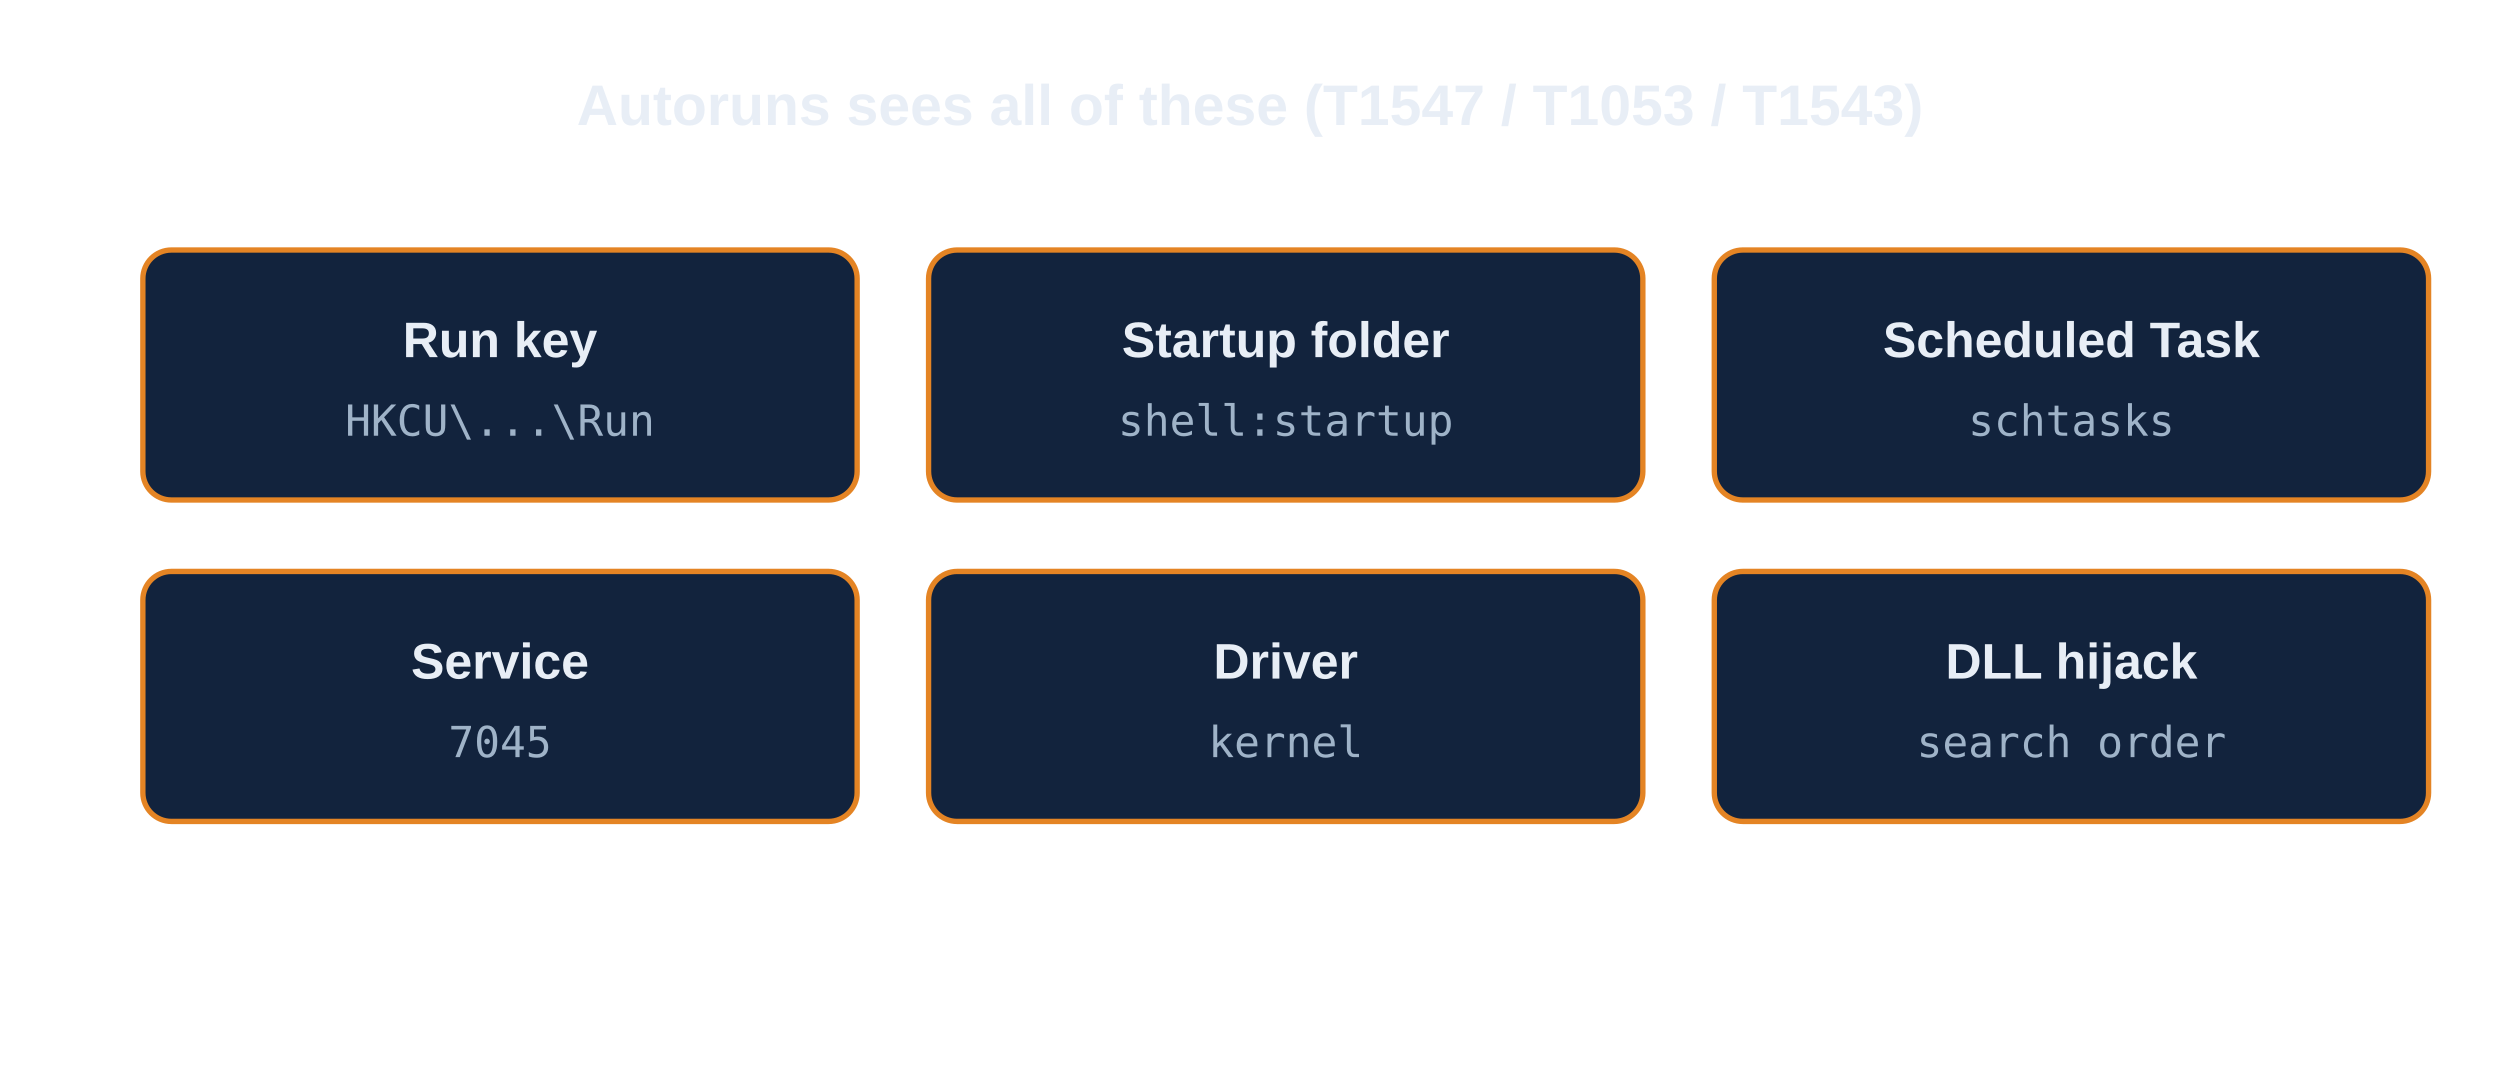
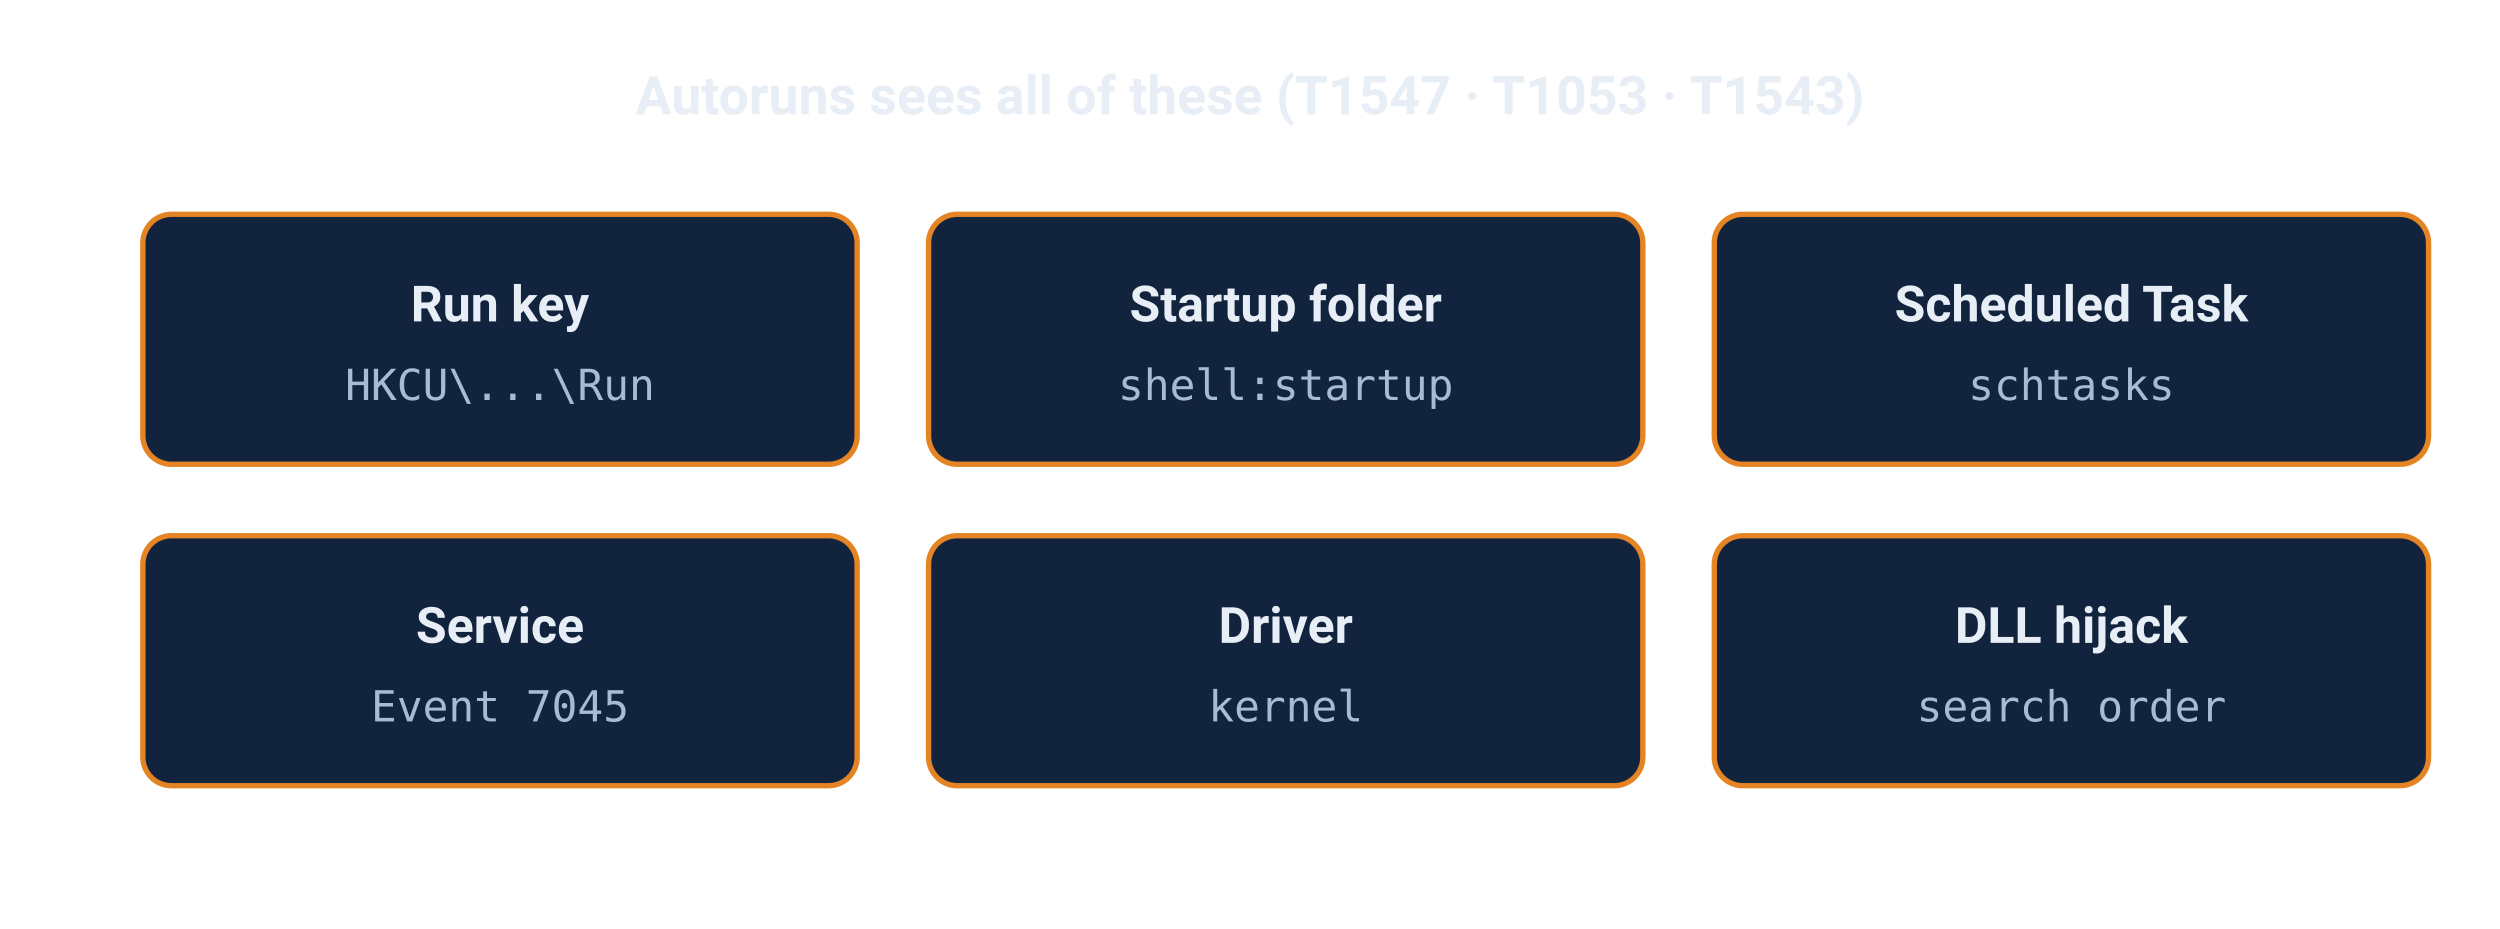
- <svg xmlns="http://www.w3.org/2000/svg" viewBox="0 0 700 300" role="img" aria-label="Windows persistence locations Autoruns covers">
-   <defs>
-     <style>
- .h{fill:#e8eef6;font-family:system-ui,Arial,sans-serif;font-weight:700}
- .m{fill:#9fb3c8;font-family:ui-monospace,Consolas,monospace}
- </style>
-   </defs>
-   <text class="h" x="350" y="35" text-anchor="middle" font-size="16">Autoruns sees all of these  (T1547 / T1053 / T1543)</text>
-   <rect x="40" y="70" width="200" height="70" rx="8" fill="#12233d" stroke="#E48424" stroke-width="1.5" />
-   <text class="h" x="140" y="100" text-anchor="middle" font-size="14">Run key</text>
-   <text class="m" x="140" y="122" text-anchor="middle" font-size="12">HKCU\...\Run</text>
-   <rect x="260" y="70" width="200" height="70" rx="8" fill="#12233d" stroke="#E48424" stroke-width="1.5" />
-   <text class="h" x="360" y="100" text-anchor="middle" font-size="14">Startup folder</text>
-   <text class="m" x="360" y="122" text-anchor="middle" font-size="12">shell:startup</text>
-   <rect x="480" y="70" width="200" height="70" rx="8" fill="#12233d" stroke="#E48424" stroke-width="1.5" />
-   <text class="h" x="580" y="100" text-anchor="middle" font-size="14">Scheduled Task</text>
-   <text class="m" x="580" y="122" text-anchor="middle" font-size="12">schtasks</text>
-   <rect x="40" y="160" width="200" height="70" rx="8" fill="#12233d" stroke="#E48424" stroke-width="1.5" />
-   <text class="h" x="140" y="190" text-anchor="middle" font-size="14">Service</text>
-   <text class="m" x="140" y="212" text-anchor="middle" font-size="12">7045</text>
-   <rect x="260" y="160" width="200" height="70" rx="8" fill="#12233d" stroke="#E48424" stroke-width="1.5" />
-   <text class="h" x="360" y="190" text-anchor="middle" font-size="14">Driver</text>
-   <text class="m" x="360" y="212" text-anchor="middle" font-size="12">kernel</text>
-   <rect x="480" y="160" width="200" height="70" rx="8" fill="#12233d" stroke="#E48424" stroke-width="1.5" />
-   <text class="h" x="580" y="190" text-anchor="middle" font-size="14">DLL hijack</text>
-   <text class="m" x="580" y="212" text-anchor="middle" font-size="12">search order</text>
+ <svg xmlns="http://www.w3.org/2000/svg" viewBox="0 0 700 260" role="img" aria-label="Windows persistence locations">
+   <text x="350" y="32" text-anchor="middle" font-size="15" font-weight="700" fill="#e8eef6" font-family="system-ui, 'Segoe UI', Roboto, Arial, sans-serif">Autoruns sees all of these  (T1547 · T1053 · T1543)</text>
+   <rect x="40" y="60" width="200" height="70" rx="8" fill="#12233d" stroke="#E48424" stroke-width="1.5" />
+   <text x="140" y="90" text-anchor="middle" font-size="14" font-weight="700" fill="#e8eef6" font-family="system-ui, 'Segoe UI', Roboto, Arial, sans-serif">Run key</text>
+   <text x="140" y="112" text-anchor="middle" font-size="12" font-weight="400" fill="#a8bbd6" font-family="'Cascadia Code', Consolas, 'SF Mono', monospace">HKCU\...\Run</text>
+   <rect x="260" y="60" width="200" height="70" rx="8" fill="#12233d" stroke="#E48424" stroke-width="1.5" />
+   <text x="360" y="90" text-anchor="middle" font-size="14" font-weight="700" fill="#e8eef6" font-family="system-ui, 'Segoe UI', Roboto, Arial, sans-serif">Startup folder</text>
+   <text x="360" y="112" text-anchor="middle" font-size="12" font-weight="400" fill="#a8bbd6" font-family="'Cascadia Code', Consolas, 'SF Mono', monospace">shell:startup</text>
+   <rect x="480" y="60" width="200" height="70" rx="8" fill="#12233d" stroke="#E48424" stroke-width="1.5" />
+   <text x="580" y="90" text-anchor="middle" font-size="14" font-weight="700" fill="#e8eef6" font-family="system-ui, 'Segoe UI', Roboto, Arial, sans-serif">Scheduled Task</text>
+   <text x="580" y="112" text-anchor="middle" font-size="12" font-weight="400" fill="#a8bbd6" font-family="'Cascadia Code', Consolas, 'SF Mono', monospace">schtasks</text>
+   <rect x="40" y="150" width="200" height="70" rx="8" fill="#12233d" stroke="#E48424" stroke-width="1.5" />
+   <text x="140" y="180" text-anchor="middle" font-size="14" font-weight="700" fill="#e8eef6" font-family="system-ui, 'Segoe UI', Roboto, Arial, sans-serif">Service</text>
+   <text x="140" y="202" text-anchor="middle" font-size="12" font-weight="400" fill="#a8bbd6" font-family="'Cascadia Code', Consolas, 'SF Mono', monospace">Event 7045</text>
+   <rect x="260" y="150" width="200" height="70" rx="8" fill="#12233d" stroke="#E48424" stroke-width="1.5" />
+   <text x="360" y="180" text-anchor="middle" font-size="14" font-weight="700" fill="#e8eef6" font-family="system-ui, 'Segoe UI', Roboto, Arial, sans-serif">Driver</text>
+   <text x="360" y="202" text-anchor="middle" font-size="12" font-weight="400" fill="#a8bbd6" font-family="'Cascadia Code', Consolas, 'SF Mono', monospace">kernel</text>
+   <rect x="480" y="150" width="200" height="70" rx="8" fill="#12233d" stroke="#E48424" stroke-width="1.5" />
+   <text x="580" y="180" text-anchor="middle" font-size="14" font-weight="700" fill="#e8eef6" font-family="system-ui, 'Segoe UI', Roboto, Arial, sans-serif">DLL hijack</text>
+   <text x="580" y="202" text-anchor="middle" font-size="12" font-weight="400" fill="#a8bbd6" font-family="'Cascadia Code', Consolas, 'SF Mono', monospace">search order</text>
</svg>
